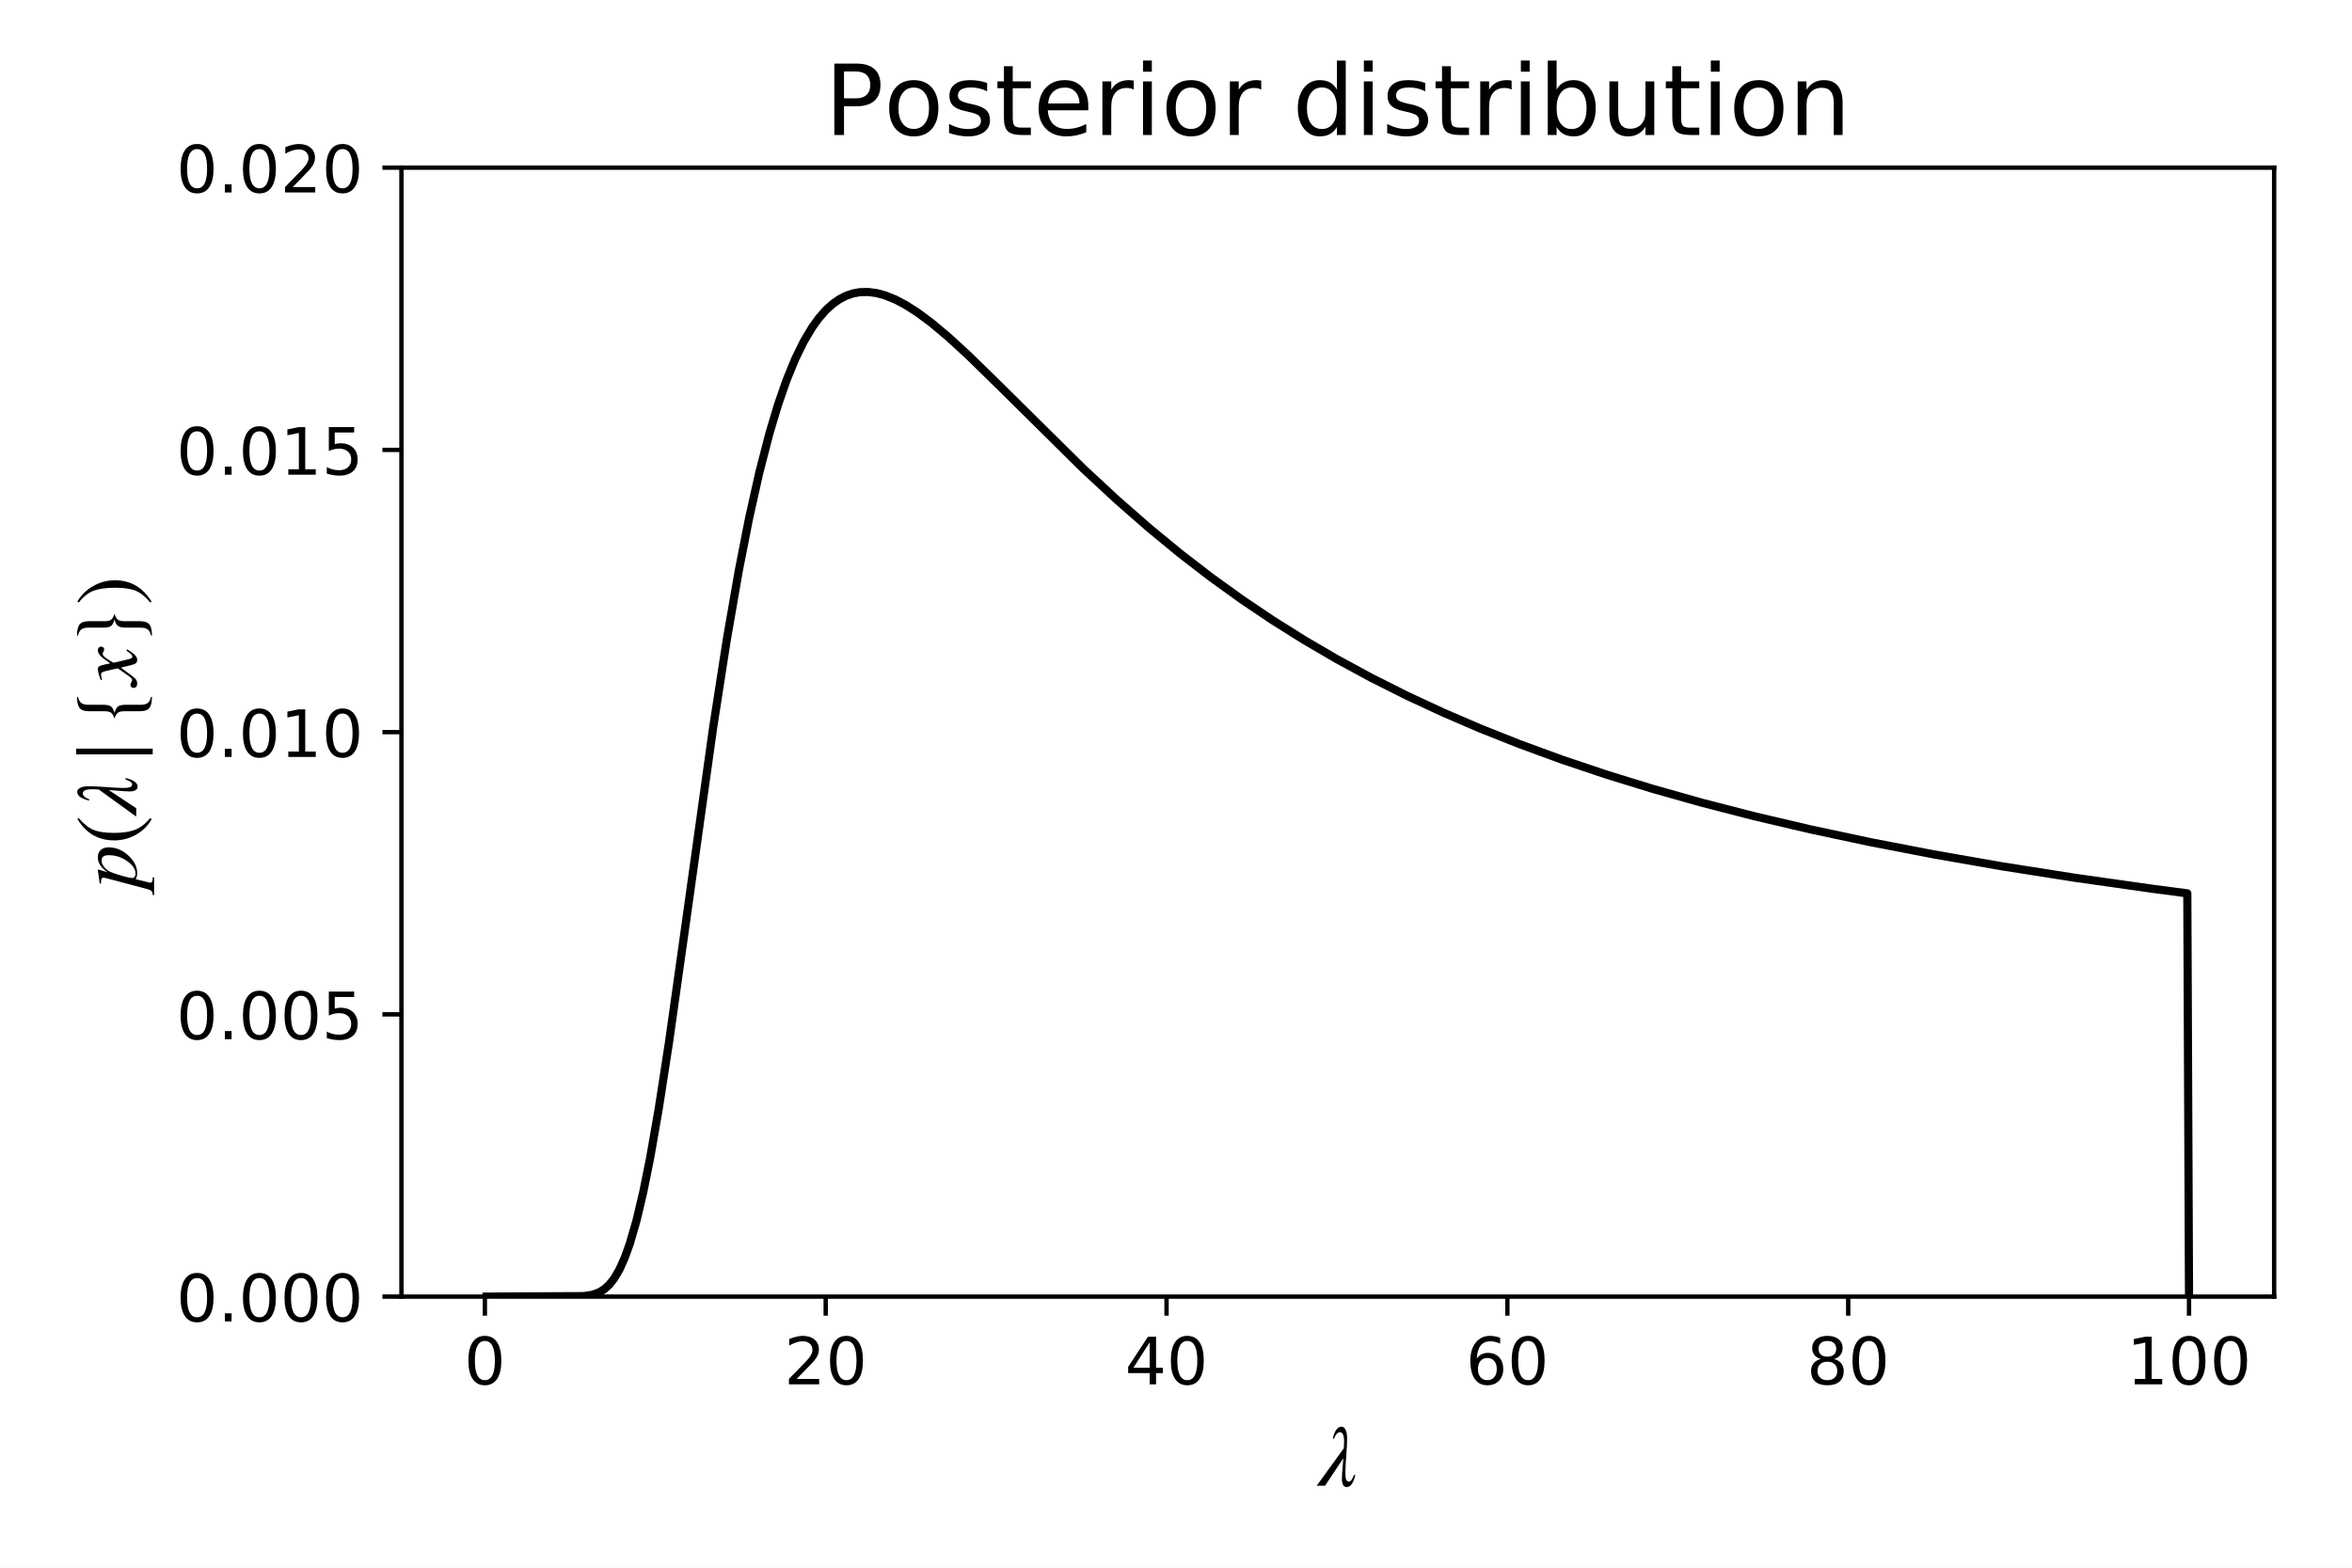
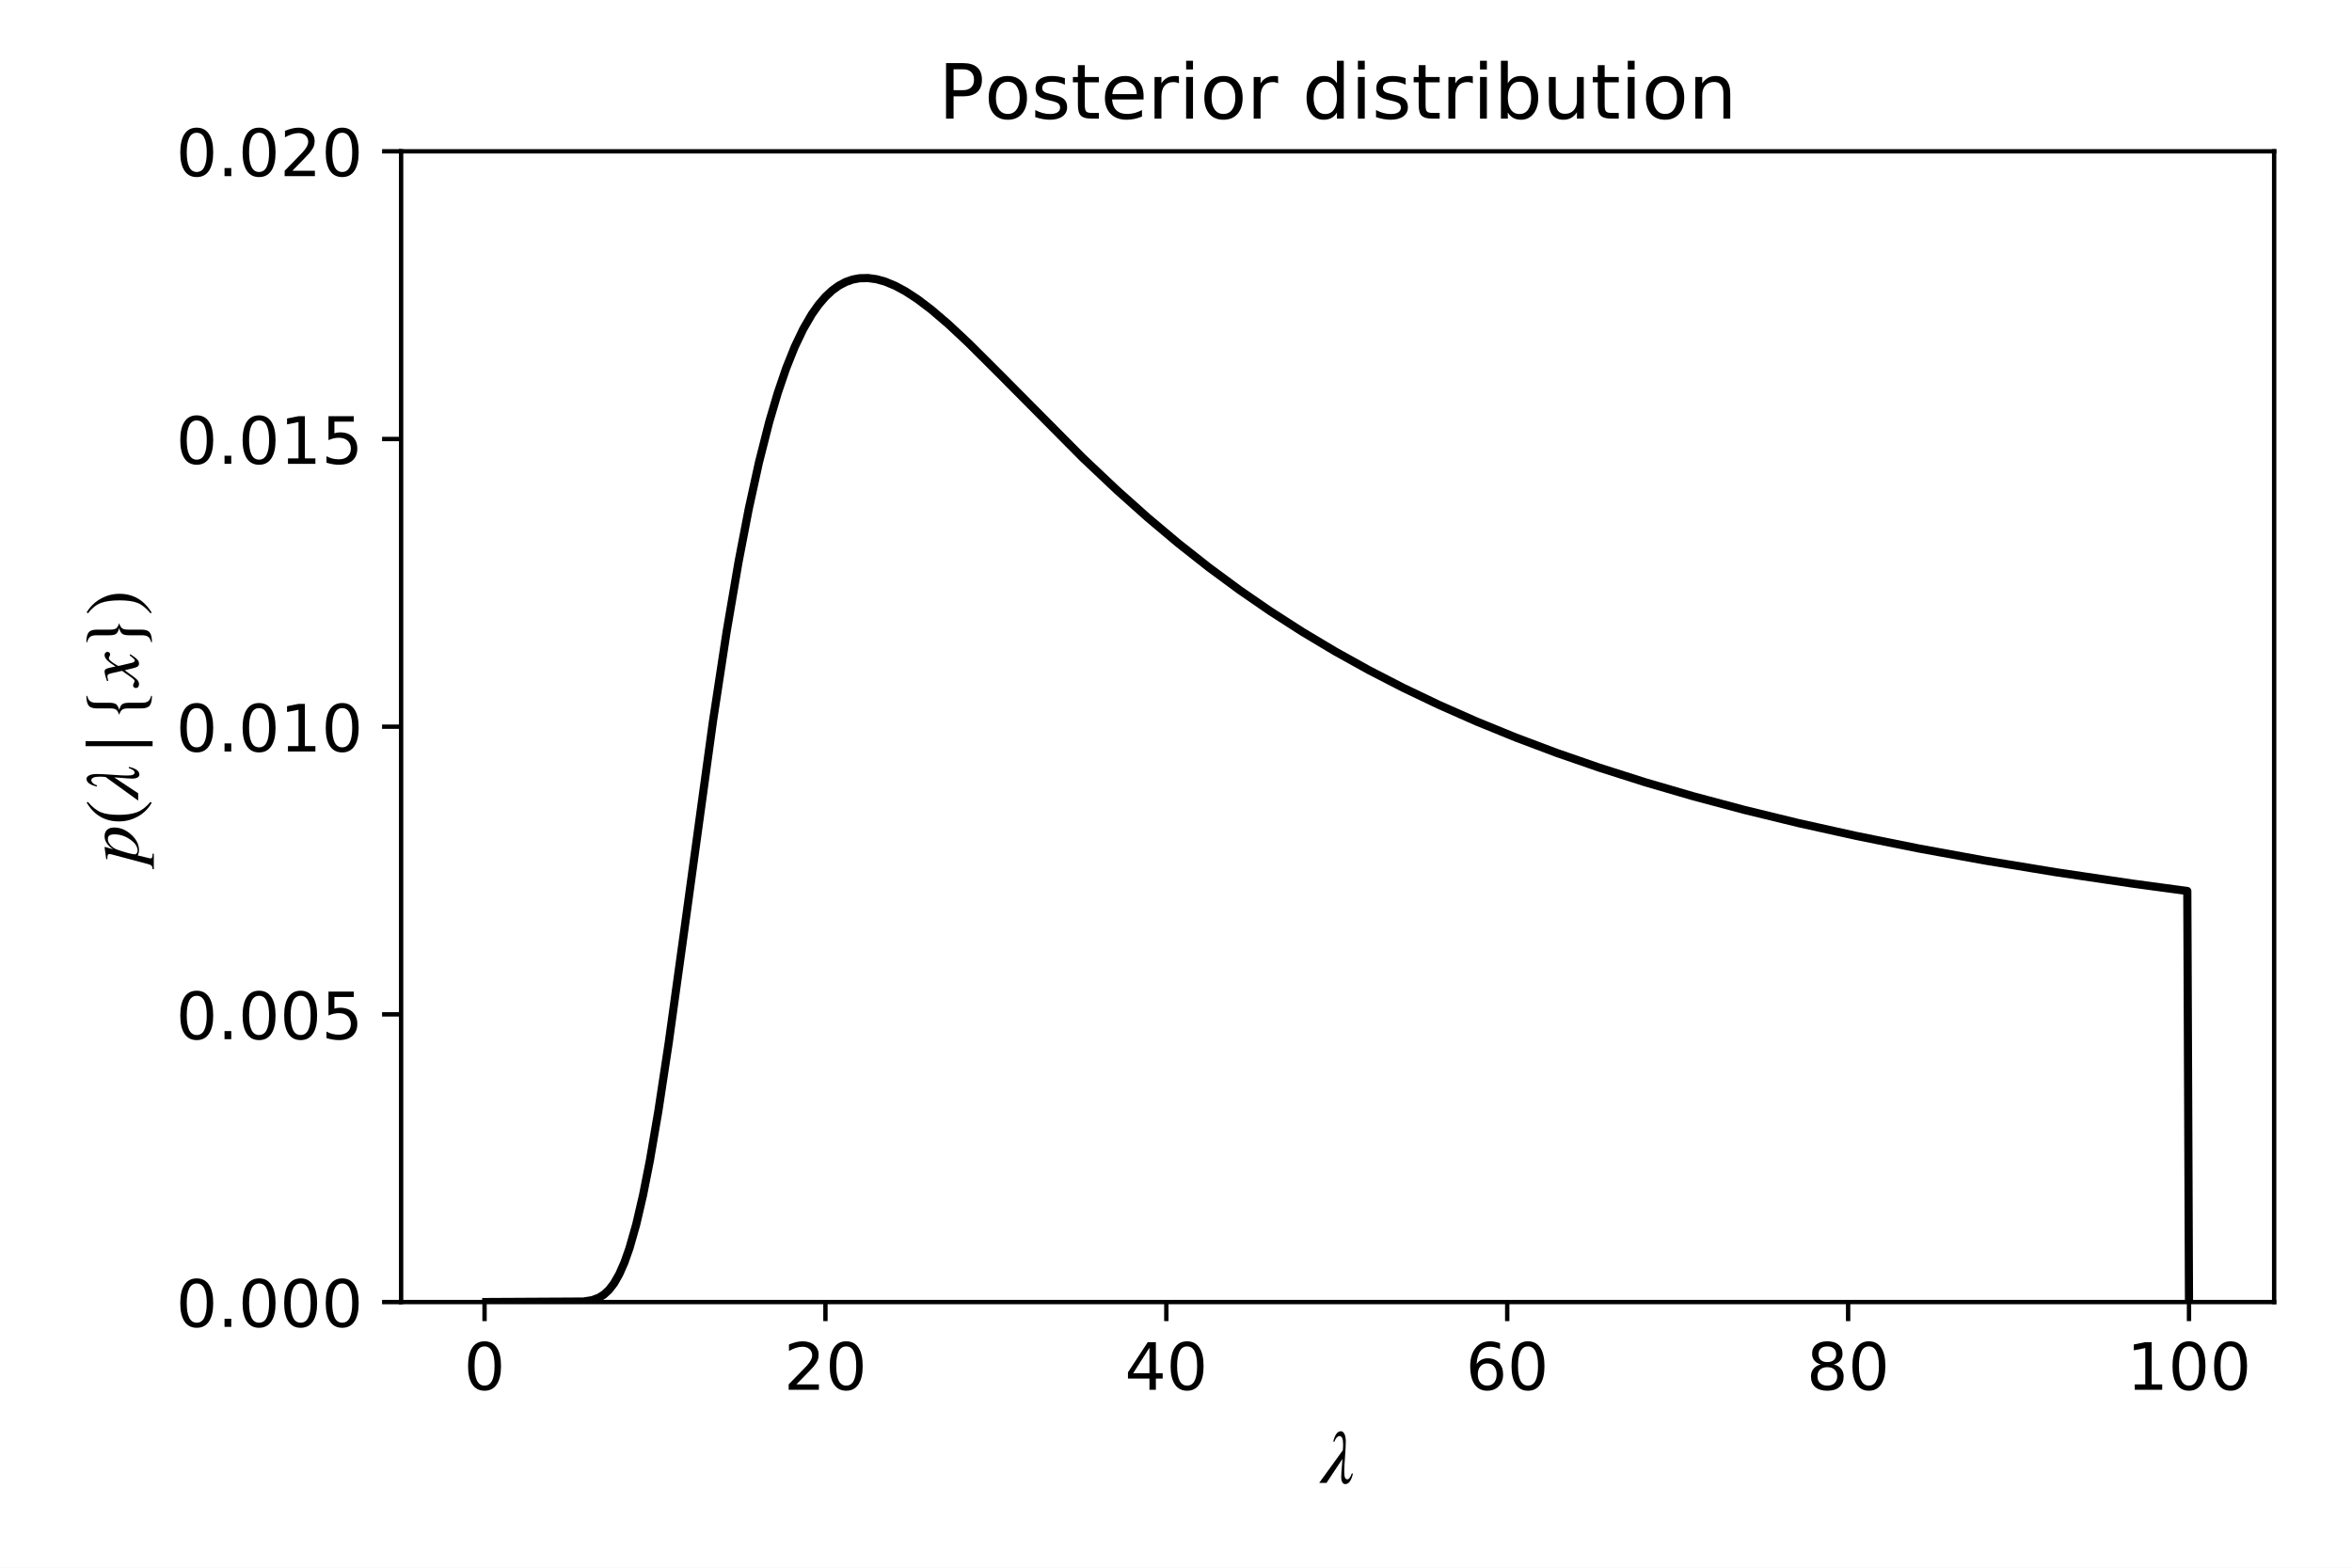
<svg xmlns="http://www.w3.org/2000/svg" xmlns:xlink="http://www.w3.org/1999/xlink" height="288pt" version="1.1" viewBox="0 0 432 288" width="432pt">
  <defs>
    <style type="text/css">
*{stroke-linecap:butt;stroke-linejoin:round;}
  </style>
  </defs>
  <g id="figure_1">
    <g id="patch_1">
      <path d="M 0 288  L 432 288  L 432 0  L 0 0  z " style="fill:#ffffff;" />
    </g>
    <g id="axes_1">
      <g id="patch_2">
-         <path d="M 73.737 238.2  L 417.7 238.2  L 417.7 30.8  L 73.737 30.8  z " style="fill:#ffffff;" />
+         <path d="M 73.675 239.2  L 417.7 239.2  L 417.7 27.8  L 73.675 27.8  z " style="fill:#ffffff;" />
      </g>
      <g id="line2d_1">
-         <path clip-path="url(#p10c47c9f91)" d="M 89.372 238.2  L 107.214 238.108  L 108.779 237.869  L 110.031 237.427  L 110.97 236.857  L 111.909 236.009  L 112.848 234.811  L 113.787 233.198  L 114.726 231.112  L 115.665 228.51  L 116.917 224.195  L 118.169 218.904  L 119.421 212.679  L 120.986 203.719  L 122.864 191.577  L 125.681 171.604  L 131.002 133.539  L 133.506 117.424  L 135.697 104.826  L 137.575 95.26  L 139.453 86.853  L 141.331 79.587  L 142.896 74.366  L 144.461 69.861  L 146.026 66.027  L 147.591 62.815  L 149.156 60.173  L 150.408 58.436  L 151.66 57.008  L 152.912 55.864  L 154.164 54.98  L 155.416 54.335  L 156.668 53.907  L 157.921 53.677  L 159.486 53.641  L 161.051 53.852  L 162.616 54.28  L 164.494 55.043  L 166.372 56.037  L 168.563 57.44  L 171.067 59.302  L 174.197 61.924  L 177.953 65.371  L 183.587 70.883  L 198.924 86.054  L 205.184 91.86  L 211.132 97.062  L 216.766 101.694  L 222.4 106.037  L 228.034 110.099  L 233.668 113.895  L 239.615 117.628  L 245.562 121.102  L 251.822 124.498  L 258.396 127.801  L 264.969 130.859  L 271.855 133.823  L 279.054 136.685  L 286.879 139.55  L 295.017 142.286  L 303.468 144.892  L 312.546 147.455  L 322.249 149.955  L 332.578 152.378  L 343.533 154.712  L 355.114 156.949  L 367.635 159.137  L 381.094 161.257  L 395.492 163.297  L 401.752 164.118  L 402.065 238.2  L 402.065 238.2  " style="fill:none;stroke:#000000;stroke-linecap:square;stroke-width:1.5;" />
+         <path clip-path="url(#pcc2307ad07)" d="M 89.312 239.2  L 107.157 239.107  L 108.722 238.863  L 109.975 238.412  L 110.914 237.831  L 111.853 236.967  L 112.792 235.746  L 113.731 234.101  L 114.671 231.975  L 115.61 229.323  L 116.862 224.925  L 118.114 219.532  L 119.367 213.186  L 120.932 204.054  L 122.81 191.678  L 125.628 171.32  L 130.95 132.521  L 133.454 116.094  L 135.646 103.254  L 137.524 93.503  L 139.403 84.934  L 141.281 77.528  L 142.846 72.206  L 144.412 67.615  L 145.977 63.707  L 147.542 60.432  L 149.108 57.739  L 150.36 55.969  L 151.612 54.513  L 152.864 53.347  L 154.117 52.446  L 155.369 51.788  L 156.621 51.353  L 157.873 51.118  L 159.439 51.081  L 161.004 51.296  L 162.569 51.733  L 164.448 52.51  L 166.326 53.524  L 168.517 54.954  L 171.022 56.852  L 174.153 59.525  L 177.909 63.038  L 183.544 68.656  L 198.885 84.12  L 205.146 90.037  L 210.781 95.069  L 216.416 99.807  L 222.051 104.25  L 227.686 108.406  L 233.322 112.289  L 239.27 116.109  L 245.218 119.663  L 251.479 123.138  L 257.74 126.362  L 264.315 129.502  L 271.202 132.545  L 278.403 135.483  L 285.916 138.31  L 293.743 141.022  L 302.195 143.713  L 310.961 146.271  L 320.353 148.778  L 330.371 151.218  L 341.015 153.578  L 352.285 155.848  L 364.495 158.076  L 377.644 160.242  L 391.731 162.331  L 401.749 163.689  L 402.062 239.2  L 402.062 239.2  " style="fill:none;stroke:#000000;stroke-linecap:square;stroke-width:1.5;" />
      </g>
      <g id="matplotlib.axis_1">
        <g id="xtick_1">
          <g id="line2d_2">
            <defs>
-               <path d="M 0 0  L 0 3.5  " id="m84155a3c52" style="stroke:#000000;stroke-width:0.8;" />
-             </defs>
-             <g>
-               <use style="stroke:#000000;stroke-width:0.8;" x="89.059" xlink:href="#m84155a3c52" y="238.2" />
+               <path d="M 0 0  L 0 3.5  " id="ma1b8d52943" style="stroke:#000000;stroke-width:0.8;" />
+             </defs>
+             <g>
+               <use style="stroke:#000000;stroke-width:0.8;" x="88.999" xlink:href="#ma1b8d52943" y="239.2" />
            </g>
          </g>
          <g id="text_1">
            <defs>
              <path d="M 31.781 66.406  Q 24.172 66.406 20.328 58.906  Q 16.5 51.422 16.5 36.375  Q 16.5 21.391 20.328 13.891  Q 24.172 6.391 31.781 6.391  Q 39.453 6.391 43.281 13.891  Q 47.125 21.391 47.125 36.375  Q 47.125 51.422 43.281 58.906  Q 39.453 66.406 31.781 66.406  z M 31.781 74.219  Q 44.047 74.219 50.516 64.516  Q 56.984 54.828 56.984 36.375  Q 56.984 17.969 50.516 8.266  Q 44.047 -1.422 31.781 -1.422  Q 19.531 -1.422 13.062 8.266  Q 6.594 17.969 6.594 36.375  Q 6.594 54.828 13.062 64.516  Q 19.531 74.219 31.781 74.219  z " id="DejaVuSans-30" />
            </defs>
-             <g transform="translate(85.24165 254.3181)scale(0.12 -0.12)">
+             <g transform="translate(85.18194 255.3181)scale(0.12 -0.12)">
              <use xlink:href="#DejaVuSans-30" />
            </g>
          </g>
        </g>
        <g id="xtick_2">
          <g id="line2d_3">
            <g>
-               <use style="stroke:#000000;stroke-width:0.8;" x="151.66" xlink:href="#m84155a3c52" y="238.2" />
+               <use style="stroke:#000000;stroke-width:0.8;" x="151.612" xlink:href="#ma1b8d52943" y="239.2" />
            </g>
          </g>
          <g id="text_2">
            <defs>
              <path d="M 19.188 8.297  L 53.609 8.297  L 53.609 0  L 7.328 0  L 7.328 8.297  Q 12.938 14.109 22.625 23.891  Q 32.328 33.688 34.812 36.531  Q 39.547 41.844 41.422 45.531  Q 43.312 49.219 43.312 52.781  Q 43.312 58.594 39.234 62.25  Q 35.156 65.922 28.609 65.922  Q 23.969 65.922 18.812 64.312  Q 13.672 62.703 7.812 59.422  L 7.812 69.391  Q 13.766 71.781 18.938 73  Q 24.125 74.219 28.422 74.219  Q 39.75 74.219 46.484 68.547  Q 53.219 62.891 53.219 53.422  Q 53.219 48.922 51.531 44.891  Q 49.859 40.875 45.406 35.406  Q 44.188 33.984 37.641 27.219  Q 31.109 20.453 19.188 8.297  z " id="DejaVuSans-32" />
            </defs>
-             <g transform="translate(144.0254 254.3181)scale(0.12 -0.12)">
+             <g transform="translate(143.977 255.3181)scale(0.12 -0.12)">
              <use xlink:href="#DejaVuSans-32" />
              <use x="63.623" xlink:href="#DejaVuSans-30" />
            </g>
          </g>
        </g>
        <g id="xtick_3">
          <g id="line2d_4">
            <g>
-               <use style="stroke:#000000;stroke-width:0.8;" x="214.262" xlink:href="#m84155a3c52" y="238.2" />
+               <use style="stroke:#000000;stroke-width:0.8;" x="214.225" xlink:href="#ma1b8d52943" y="239.2" />
            </g>
          </g>
          <g id="text_3">
            <defs>
              <path d="M 37.797 64.312  L 12.891 25.391  L 37.797 25.391  z M 35.203 72.906  L 47.609 72.906  L 47.609 25.391  L 58.016 25.391  L 58.016 17.188  L 47.609 17.188  L 47.609 0  L 37.797 0  L 37.797 17.188  L 4.891 17.188  L 4.891 26.703  z " id="DejaVuSans-34" />
            </defs>
-             <g transform="translate(206.6266 254.3181)scale(0.12 -0.12)">
+             <g transform="translate(206.5897 255.3181)scale(0.12 -0.12)">
              <use xlink:href="#DejaVuSans-34" />
              <use x="63.623" xlink:href="#DejaVuSans-30" />
            </g>
          </g>
        </g>
        <g id="xtick_4">
          <g id="line2d_5">
            <g>
-               <use style="stroke:#000000;stroke-width:0.8;" x="276.863" xlink:href="#m84155a3c52" y="238.2" />
+               <use style="stroke:#000000;stroke-width:0.8;" x="276.837" xlink:href="#ma1b8d52943" y="239.2" />
            </g>
          </g>
          <g id="text_4">
            <defs>
              <path d="M 33.016 40.375  Q 26.375 40.375 22.484 35.828  Q 18.609 31.297 18.609 23.391  Q 18.609 15.531 22.484 10.953  Q 26.375 6.391 33.016 6.391  Q 39.656 6.391 43.531 10.953  Q 47.406 15.531 47.406 23.391  Q 47.406 31.297 43.531 35.828  Q 39.656 40.375 33.016 40.375  z M 52.594 71.297  L 52.594 62.312  Q 48.875 64.062 45.094 64.984  Q 41.312 65.922 37.594 65.922  Q 27.828 65.922 22.672 59.328  Q 17.531 52.734 16.797 39.406  Q 19.672 43.656 24.016 45.922  Q 28.375 48.188 33.594 48.188  Q 44.578 48.188 50.953 41.516  Q 57.328 34.859 57.328 23.391  Q 57.328 12.156 50.688 5.359  Q 44.047 -1.422 33.016 -1.422  Q 20.359 -1.422 13.672 8.266  Q 6.984 17.969 6.984 36.375  Q 6.984 53.656 15.188 63.938  Q 23.391 74.219 37.203 74.219  Q 40.922 74.219 44.703 73.484  Q 48.484 72.75 52.594 71.297  z " id="DejaVuSans-36" />
            </defs>
-             <g transform="translate(269.2279 254.3181)scale(0.12 -0.12)">
+             <g transform="translate(269.2023 255.3181)scale(0.12 -0.12)">
              <use xlink:href="#DejaVuSans-36" />
              <use x="63.623" xlink:href="#DejaVuSans-30" />
            </g>
          </g>
        </g>
        <g id="xtick_5">
          <g id="line2d_6">
            <g>
-               <use style="stroke:#000000;stroke-width:0.8;" x="339.464" xlink:href="#m84155a3c52" y="238.2" />
+               <use style="stroke:#000000;stroke-width:0.8;" x="339.45" xlink:href="#ma1b8d52943" y="239.2" />
            </g>
          </g>
          <g id="text_5">
            <defs>
              <path d="M 31.781 34.625  Q 24.75 34.625 20.719 30.859  Q 16.703 27.094 16.703 20.516  Q 16.703 13.922 20.719 10.156  Q 24.75 6.391 31.781 6.391  Q 38.812 6.391 42.859 10.172  Q 46.922 13.969 46.922 20.516  Q 46.922 27.094 42.891 30.859  Q 38.875 34.625 31.781 34.625  z M 21.922 38.812  Q 15.578 40.375 12.031 44.719  Q 8.5 49.078 8.5 55.328  Q 8.5 64.062 14.719 69.141  Q 20.953 74.219 31.781 74.219  Q 42.672 74.219 48.875 69.141  Q 55.078 64.062 55.078 55.328  Q 55.078 49.078 51.531 44.719  Q 48 40.375 41.703 38.812  Q 48.828 37.156 52.797 32.312  Q 56.781 27.484 56.781 20.516  Q 56.781 9.906 50.312 4.234  Q 43.844 -1.422 31.781 -1.422  Q 19.734 -1.422 13.25 4.234  Q 6.781 9.906 6.781 20.516  Q 6.781 27.484 10.781 32.312  Q 14.797 37.156 21.922 38.812  z M 18.312 54.391  Q 18.312 48.734 21.844 45.562  Q 25.391 42.391 31.781 42.391  Q 38.141 42.391 41.719 45.562  Q 45.312 48.734 45.312 54.391  Q 45.312 60.062 41.719 63.234  Q 38.141 66.406 31.781 66.406  Q 25.391 66.406 21.844 63.234  Q 18.312 60.062 18.312 54.391  z " id="DejaVuSans-38" />
            </defs>
-             <g transform="translate(331.8291 254.3181)scale(0.12 -0.12)">
+             <g transform="translate(331.8149 255.3181)scale(0.12 -0.12)">
              <use xlink:href="#DejaVuSans-38" />
              <use x="63.623" xlink:href="#DejaVuSans-30" />
            </g>
          </g>
        </g>
        <g id="xtick_6">
          <g id="line2d_7">
            <g>
-               <use style="stroke:#000000;stroke-width:0.8;" x="402.065" xlink:href="#m84155a3c52" y="238.2" />
+               <use style="stroke:#000000;stroke-width:0.8;" x="402.062" xlink:href="#ma1b8d52943" y="239.2" />
            </g>
          </g>
          <g id="text_6">
            <defs>
              <path d="M 12.406 8.297  L 28.516 8.297  L 28.516 63.922  L 10.984 60.406  L 10.984 69.391  L 28.422 72.906  L 38.281 72.906  L 38.281 8.297  L 54.391 8.297  L 54.391 0  L 12.406 0  z " id="DejaVuSans-31" />
            </defs>
-             <g transform="translate(390.6128 254.3181)scale(0.12 -0.12)">
+             <g transform="translate(390.61 255.3181)scale(0.12 -0.12)">
              <use xlink:href="#DejaVuSans-31" />
              <use x="63.623" xlink:href="#DejaVuSans-30" />
              <use x="127.246" xlink:href="#DejaVuSans-30" />
            </g>
          </g>
        </g>
        <g id="text_7">
          <defs>
            <path d="M 41.5 12.297  L 43.094 12.297  Q 40 -1.594 33 -1.594  Q 30.703 -1.594 29.203 0.75  Q 27.703 3.094 27.703 7.797  Q 27.703 10.5 27.953 13.891  Q 28.203 17.297 28.641 22.594  Q 29.094 27.906 29.297 31.5  L 8.406 0  L -1.203 0  L 29.797 42.797  Q 30.203 46.406 30.203 50.703  Q 30.203 61.5 25.297 61.5  Q 23.906 61.5 22 59.703  Q 20.094 57.906 18.797 54.094  L 17.203 54.094  Q 20.5 67.797 27.297 67.797  Q 30.094 67.797 31.891 64.297  Q 33.703 60.797 33.703 54.297  Q 33.703 47.5 32.703 34.25  Q 31.703 21 31.703 14.703  Q 31.703 9.406 32.641 7.047  Q 33.594 4.703 35.797 4.703  Q 38.797 4.703 41.5 12.297  z " id="STIXGeneral-Italic-3bb" />
          </defs>
-           <g transform="translate(242.0387 272.9712)scale(0.16 -0.16)">
+           <g transform="translate(242.4675 272.4516)scale(0.14 -0.14)">
            <use transform="translate(0 0.203125)" xlink:href="#STIXGeneral-Italic-3bb" />
          </g>
        </g>
      </g>
      <g id="matplotlib.axis_2">
        <g id="ytick_1">
          <g id="line2d_8">
            <defs>
-               <path d="M 0 0  L -3.5 0  " id="m6f91f89899" style="stroke:#000000;stroke-width:0.8;" />
-             </defs>
-             <g>
-               <use style="stroke:#000000;stroke-width:0.8;" x="73.737" xlink:href="#m6f91f89899" y="238.2" />
+               <path d="M 0 0  L -3.5 0  " id="m44756991f5" style="stroke:#000000;stroke-width:0.8;" />
+             </defs>
+             <g>
+               <use style="stroke:#000000;stroke-width:0.8;" x="73.675" xlink:href="#m44756991f5" y="239.2" />
            </g>
          </g>
          <g id="text_8">
            <defs>
              <path d="M 10.688 12.406  L 21 12.406  L 21 0  L 10.688 0  z " id="DejaVuSans-2e" />
            </defs>
-             <g transform="translate(32.38375 242.7591)scale(0.12 -0.12)">
+             <g transform="translate(32.32125 243.7591)scale(0.12 -0.12)">
              <use xlink:href="#DejaVuSans-30" />
              <use x="63.623" xlink:href="#DejaVuSans-2e" />
              <use x="95.41" xlink:href="#DejaVuSans-30" />
              <use x="159.033" xlink:href="#DejaVuSans-30" />
              <use x="222.656" xlink:href="#DejaVuSans-30" />
            </g>
          </g>
        </g>
        <g id="ytick_2">
          <g id="line2d_9">
            <g>
-               <use style="stroke:#000000;stroke-width:0.8;" x="73.737" xlink:href="#m6f91f89899" y="186.35" />
+               <use style="stroke:#000000;stroke-width:0.8;" x="73.675" xlink:href="#m44756991f5" y="186.35" />
            </g>
          </g>
          <g id="text_9">
            <defs>
              <path d="M 10.797 72.906  L 49.516 72.906  L 49.516 64.594  L 19.828 64.594  L 19.828 46.734  Q 21.969 47.469 24.109 47.828  Q 26.266 48.188 28.422 48.188  Q 40.625 48.188 47.75 41.5  Q 54.891 34.812 54.891 23.391  Q 54.891 11.625 47.562 5.094  Q 40.234 -1.422 26.906 -1.422  Q 22.312 -1.422 17.547 -0.641  Q 12.797 0.141 7.719 1.703  L 7.719 11.625  Q 12.109 9.234 16.797 8.062  Q 21.484 6.891 26.703 6.891  Q 35.156 6.891 40.078 11.328  Q 45.016 15.766 45.016 23.391  Q 45.016 31 40.078 35.438  Q 35.156 39.891 26.703 39.891  Q 22.75 39.891 18.812 39.016  Q 14.891 38.141 10.797 36.281  z " id="DejaVuSans-35" />
            </defs>
-             <g transform="translate(32.38375 190.9091)scale(0.12 -0.12)">
+             <g transform="translate(32.32125 190.9091)scale(0.12 -0.12)">
              <use xlink:href="#DejaVuSans-30" />
              <use x="63.623" xlink:href="#DejaVuSans-2e" />
              <use x="95.41" xlink:href="#DejaVuSans-30" />
              <use x="159.033" xlink:href="#DejaVuSans-30" />
              <use x="222.656" xlink:href="#DejaVuSans-35" />
            </g>
          </g>
        </g>
        <g id="ytick_3">
          <g id="line2d_10">
            <g>
-               <use style="stroke:#000000;stroke-width:0.8;" x="73.737" xlink:href="#m6f91f89899" y="134.5" />
+               <use style="stroke:#000000;stroke-width:0.8;" x="73.675" xlink:href="#m44756991f5" y="133.5" />
            </g>
          </g>
          <g id="text_10">
-             <g transform="translate(32.38375 139.0591)scale(0.12 -0.12)">
+             <g transform="translate(32.32125 138.0591)scale(0.12 -0.12)">
              <use xlink:href="#DejaVuSans-30" />
              <use x="63.623" xlink:href="#DejaVuSans-2e" />
              <use x="95.41" xlink:href="#DejaVuSans-30" />
              <use x="159.033" xlink:href="#DejaVuSans-31" />
              <use x="222.656" xlink:href="#DejaVuSans-30" />
            </g>
          </g>
        </g>
        <g id="ytick_4">
          <g id="line2d_11">
            <g>
-               <use style="stroke:#000000;stroke-width:0.8;" x="73.737" xlink:href="#m6f91f89899" y="82.65" />
+               <use style="stroke:#000000;stroke-width:0.8;" x="73.675" xlink:href="#m44756991f5" y="80.65" />
            </g>
          </g>
          <g id="text_11">
-             <g transform="translate(32.38375 87.20906)scale(0.12 -0.12)">
+             <g transform="translate(32.32125 85.20906)scale(0.12 -0.12)">
              <use xlink:href="#DejaVuSans-30" />
              <use x="63.623" xlink:href="#DejaVuSans-2e" />
              <use x="95.41" xlink:href="#DejaVuSans-30" />
              <use x="159.033" xlink:href="#DejaVuSans-31" />
              <use x="222.656" xlink:href="#DejaVuSans-35" />
            </g>
          </g>
        </g>
        <g id="ytick_5">
          <g id="line2d_12">
            <g>
-               <use style="stroke:#000000;stroke-width:0.8;" x="73.737" xlink:href="#m6f91f89899" y="30.8" />
+               <use style="stroke:#000000;stroke-width:0.8;" x="73.675" xlink:href="#m44756991f5" y="27.8" />
            </g>
          </g>
          <g id="text_12">
-             <g transform="translate(32.38375 35.35906)scale(0.12 -0.12)">
+             <g transform="translate(32.32125 32.35906)scale(0.12 -0.12)">
              <use xlink:href="#DejaVuSans-30" />
              <use x="63.623" xlink:href="#DejaVuSans-2e" />
              <use x="95.41" xlink:href="#DejaVuSans-30" />
              <use x="159.033" xlink:href="#DejaVuSans-32" />
              <use x="222.656" xlink:href="#DejaVuSans-30" />
            </g>
          </g>
        </g>
        <g id="text_13">
          <defs>
            <path d="M 21.5 42.797  L 18.594 32.797  Q 26.094 44.094 35.703 44.094  Q 41.203 44.094 44.203 40.797  Q 47.203 37.5 47.203 31.594  Q 47.203 19.297 37.844 9.094  Q 28.5 -1.094 17.5 -1.094  Q 13.906 -1.094 10.594 0.594  Q 6.594 -15.906 6.594 -16  Q 6.594 -17.594 7.938 -18.25  Q 9.297 -18.906 12.797 -18.906  L 12.797 -20.5  L -7.5 -20.5  L -7.5 -18.906  Q -4.297 -18.797 -2.938 -17.5  Q -1.594 -16.203 -0.703 -12.594  L 10.797 30.594  Q 12.406 36.406 12.406 37.703  Q 12.406 40.406 8 40.406  L 5.797 40.406  L 5.594 41.906  L 21.203 44.094  Q 21.703 44.094 21.703 43.703  Q 21.594 43.203 21.5 42.797  z M 38.203 31.297  Q 38.203 35.703 36.75 37.75  Q 35.297 39.797 32 39.797  Q 28.094 39.797 24.188 36.391  Q 20.297 33 18.5 28.406  Q 16.297 22.703 14.141 14.891  Q 12 7.094 12 4.594  Q 12 2.906 13.344 1.844  Q 14.703 0.797 16.797 0.797  Q 24.594 0.797 31.297 10.297  Q 38.203 19.906 38.203 31.297  z " id="STIXGeneral-Italic-70" />
            <path d="M 30.406 -16.094  L 29.203 -17.703  Q 17.594 -11.094 11.188 0.5  Q 4.797 12.094 4.797 25.203  Q 4.797 52.906 29.5 67.594  L 30.406 66  Q 20.203 57.297 16.797 48.844  Q 13.406 40.406 13.406 25.5  Q 13.406 10.703 16.906 1.5  Q 20.406 -7.703 30.406 -16.094  z " id="STIXGeneral-Regular-28" />
            <path d="M 16.594 -18.906  L 10 -18.906  L 10 69  L 16.594 69  z " id="STIXGeneral-Regular-2223" />
            <path d="M 35 -17  L 35 -18.094  Q 26.594 -18 22.906 -15.594  Q 18.5 -12.797 18.5 -4.094  L 18.5 13.594  Q 18.5 18.797 16.75 21.094  Q 15 23.406 10 25  Q 15 26.5 16.75 28.797  Q 18.5 31.094 18.5 36.297  L 18.5 54.094  Q 18.5 62.797 22.906 65.5  Q 26.703 67.906 35 68  L 35 66.906  Q 29.797 65.594 27.844 62.891  Q 25.906 60.203 25.906 54.594  L 25.906 37.797  Q 25.906 31.594 24 29  Q 22.094 26.406 16.5 24.906  Q 22.094 23.5 24 20.891  Q 25.906 18.297 25.906 12.094  L 25.906 -4.703  Q 25.906 -10.297 27.844 -13  Q 29.797 -15.703 35 -17  z " id="STIXGeneral-Regular-7b" />
            <path d="M 24.297 35.5  L 25.5 29.797  Q 30.797 37.906 34.047 41  Q 37.297 44.094 40.594 44.094  Q 42.406 44.094 43.547 43.047  Q 44.703 42 44.703 40.391  Q 44.703 38.797 43.75 37.797  Q 42.797 36.797 41.297 36.797  Q 40.406 36.797 38.906 37.641  Q 37.406 38.5 36.094 38.5  Q 33.203 38.5 26.297 26.406  Q 26.297 25.094 27.094 21.906  L 30.297 8.5  Q 31.297 4.406 33.297 4.406  Q 34.906 4.406 38 8.406  Q 38.297 8.797 38.688 9.344  Q 39.094 9.906 39.391 10.344  Q 39.703 10.797 40.094 11.203  L 41.594 10.297  Q 37.297 3.594 34.797 1.25  Q 32.297 -1.094 29.406 -1.094  Q 27 -1.094 25.703 0.406  Q 24.406 1.906 23.5 5.703  L 20.594 17.594  L 11.797 5.703  Q 8.703 1.5 6.75 0.203  Q 4.797 -1.094 2.297 -1.094  Q 0 -1.094 -1.344 0  Q -2.703 1.094 -2.703 3.094  Q -2.703 4.594 -1.75 5.641  Q -0.797 6.703 0.703 6.703  Q 1.906 6.703 3.906 5.594  Q 5.406 4.703 6.5 4.703  Q 8.203 4.703 11.594 9.594  L 19.797 21.203  L 17 33.594  Q 16 38 15.141 39.203  Q 14.297 40.406 12.406 40.406  Q 11.203 40.406 8.5 39.703  L 6.703 39.203  L 6.406 40.797  L 7.5 41.203  Q 15.5 44.094 19.203 44.094  Q 21.094 44.094 22.188 42.297  Q 23.297 40.5 24.297 35.5  z " id="STIXGeneral-Italic-78" />
            <path d="M 29.5 54  L 29.5 36.297  Q 29.5 31.094 31.25 28.797  Q 33 26.5 38 25  Q 33 23.406 31.25 21.094  Q 29.5 18.797 29.5 13.594  L 29.5 -4.203  Q 29.5 -12.906 25.094 -15.594  Q 21.297 -18 13 -18.094  L 13 -17  Q 18.203 -15.703 20.141 -13  Q 22.094 -10.297 22.094 -4.703  L 22.094 12.094  Q 22.094 18.297 24 20.891  Q 25.906 23.5 31.5 25  Q 25.906 26.406 24 28.953  Q 22.094 31.5 22.094 37.797  L 22.094 54.594  Q 22.094 60.203 20.141 62.891  Q 18.203 65.594 13 66.906  L 13 68  Q 21.406 67.906 25.094 65.5  Q 29.5 62.703 29.5 54  z " id="STIXGeneral-Regular-7d" />
            <path d="M 2.906 66  L 4.094 67.594  Q 15.5 60.797 22 49.188  Q 28.5 37.594 28.5 24.703  Q 28.5 -2.594 3.797 -17.703  L 2.906 -16.094  Q 13.203 -7.594 16.547 0.844  Q 19.906 9.297 19.906 24.406  Q 19.906 39.594 16.547 48.75  Q 13.203 57.906 2.906 66  z " id="STIXGeneral-Regular-29" />
          </defs>
-           <g transform="translate(25.02375 163.22)rotate(-90)scale(0.16 -0.16)">
+           <g transform="translate(25.38125 158.63)rotate(-90)scale(0.14 -0.14)">
            <use xlink:href="#STIXGeneral-Italic-70" />
            <use transform="translate(50.39999 0)" xlink:href="#STIXGeneral-Regular-28" />
            <use transform="translate(83.69998 0)" xlink:href="#STIXGeneral-Italic-3bb" />
            <use transform="translate(143.94 0)" xlink:href="#STIXGeneral-Regular-2223" />
            <use transform="translate(184.98 0)" xlink:href="#STIXGeneral-Regular-7b" />
            <use transform="translate(232.9799 0)" xlink:href="#STIXGeneral-Italic-78" />
            <use transform="translate(277.3799 0)" xlink:href="#STIXGeneral-Regular-7d" />
            <use transform="translate(325.3799 0)" xlink:href="#STIXGeneral-Regular-29" />
          </g>
        </g>
      </g>
      <g id="patch_3">
-         <path d="M 73.737 238.2  L 73.737 30.8  " style="fill:none;stroke:#000000;stroke-linecap:square;stroke-linejoin:miter;stroke-width:0.8;" />
+         <path d="M 73.675 239.2  L 73.675 27.8  " style="fill:none;stroke:#000000;stroke-linecap:square;stroke-linejoin:miter;stroke-width:0.8;" />
      </g>
      <g id="patch_4">
-         <path d="M 417.7 238.2  L 417.7 30.8  " style="fill:none;stroke:#000000;stroke-linecap:square;stroke-linejoin:miter;stroke-width:0.8;" />
+         <path d="M 417.7 239.2  L 417.7 27.8  " style="fill:none;stroke:#000000;stroke-linecap:square;stroke-linejoin:miter;stroke-width:0.8;" />
      </g>
      <g id="patch_5">
-         <path d="M 73.737 238.2  L 417.7 238.2  " style="fill:none;stroke:#000000;stroke-linecap:square;stroke-linejoin:miter;stroke-width:0.8;" />
+         <path d="M 73.675 239.2  L 417.7 239.2  " style="fill:none;stroke:#000000;stroke-linecap:square;stroke-linejoin:miter;stroke-width:0.8;" />
      </g>
      <g id="patch_6">
-         <path d="M 73.737 30.8  L 417.7 30.8  " style="fill:none;stroke:#000000;stroke-linecap:square;stroke-linejoin:miter;stroke-width:0.8;" />
+         <path d="M 73.675 27.8  L 417.7 27.8  " style="fill:none;stroke:#000000;stroke-linecap:square;stroke-linejoin:miter;stroke-width:0.8;" />
      </g>
      <g id="text_14">
        <defs>
          <path d="M 19.672 64.797  L 19.672 37.406  L 32.078 37.406  Q 38.969 37.406 42.719 40.969  Q 46.484 44.531 46.484 51.125  Q 46.484 57.672 42.719 61.234  Q 38.969 64.797 32.078 64.797  z M 9.812 72.906  L 32.078 72.906  Q 44.344 72.906 50.609 67.359  Q 56.891 61.812 56.891 51.125  Q 56.891 40.328 50.609 34.812  Q 44.344 29.297 32.078 29.297  L 19.672 29.297  L 19.672 0  L 9.812 0  z " id="DejaVuSans-50" />
          <path d="M 30.609 48.391  Q 23.391 48.391 19.188 42.75  Q 14.984 37.109 14.984 27.297  Q 14.984 17.484 19.156 11.844  Q 23.344 6.203 30.609 6.203  Q 37.797 6.203 41.984 11.859  Q 46.188 17.531 46.188 27.297  Q 46.188 37.016 41.984 42.703  Q 37.797 48.391 30.609 48.391  z M 30.609 56  Q 42.328 56 49.016 48.375  Q 55.719 40.766 55.719 27.297  Q 55.719 13.875 49.016 6.219  Q 42.328 -1.422 30.609 -1.422  Q 18.844 -1.422 12.172 6.219  Q 5.516 13.875 5.516 27.297  Q 5.516 40.766 12.172 48.375  Q 18.844 56 30.609 56  z " id="DejaVuSans-6f" />
          <path d="M 44.281 53.078  L 44.281 44.578  Q 40.484 46.531 36.375 47.5  Q 32.281 48.484 27.875 48.484  Q 21.188 48.484 17.844 46.438  Q 14.5 44.391 14.5 40.281  Q 14.5 37.156 16.891 35.375  Q 19.281 33.594 26.516 31.984  L 29.594 31.297  Q 39.156 29.25 43.188 25.516  Q 47.219 21.781 47.219 15.094  Q 47.219 7.469 41.188 3.016  Q 35.156 -1.422 24.609 -1.422  Q 20.219 -1.422 15.453 -0.562  Q 10.688 0.297 5.422 2  L 5.422 11.281  Q 10.406 8.688 15.234 7.391  Q 20.062 6.109 24.812 6.109  Q 31.156 6.109 34.562 8.281  Q 37.984 10.453 37.984 14.406  Q 37.984 18.062 35.516 20.016  Q 33.062 21.969 24.703 23.781  L 21.578 24.516  Q 13.234 26.266 9.516 29.906  Q 5.812 33.547 5.812 39.891  Q 5.812 47.609 11.281 51.797  Q 16.75 56 26.812 56  Q 31.781 56 36.172 55.266  Q 40.578 54.547 44.281 53.078  z " id="DejaVuSans-73" />
          <path d="M 18.312 70.219  L 18.312 54.688  L 36.812 54.688  L 36.812 47.703  L 18.312 47.703  L 18.312 18.016  Q 18.312 11.328 20.141 9.422  Q 21.969 7.516 27.594 7.516  L 36.812 7.516  L 36.812 0  L 27.594 0  Q 17.188 0 13.234 3.875  Q 9.281 7.766 9.281 18.016  L 9.281 47.703  L 2.688 47.703  L 2.688 54.688  L 9.281 54.688  L 9.281 70.219  z " id="DejaVuSans-74" />
          <path d="M 56.203 29.594  L 56.203 25.203  L 14.891 25.203  Q 15.484 15.922 20.484 11.062  Q 25.484 6.203 34.422 6.203  Q 39.594 6.203 44.453 7.469  Q 49.312 8.734 54.109 11.281  L 54.109 2.781  Q 49.266 0.734 44.188 -0.344  Q 39.109 -1.422 33.891 -1.422  Q 20.797 -1.422 13.156 6.188  Q 5.516 13.812 5.516 26.812  Q 5.516 40.234 12.766 48.109  Q 20.016 56 32.328 56  Q 43.359 56 49.781 48.891  Q 56.203 41.797 56.203 29.594  z M 47.219 32.234  Q 47.125 39.594 43.094 43.984  Q 39.062 48.391 32.422 48.391  Q 24.906 48.391 20.391 44.141  Q 15.875 39.891 15.188 32.172  z " id="DejaVuSans-65" />
          <path d="M 41.109 46.297  Q 39.594 47.172 37.812 47.578  Q 36.031 48 33.891 48  Q 26.266 48 22.188 43.047  Q 18.109 38.094 18.109 28.812  L 18.109 0  L 9.078 0  L 9.078 54.688  L 18.109 54.688  L 18.109 46.188  Q 20.953 51.172 25.484 53.578  Q 30.031 56 36.531 56  Q 37.453 56 38.578 55.875  Q 39.703 55.766 41.062 55.516  z " id="DejaVuSans-72" />
          <path d="M 9.422 54.688  L 18.406 54.688  L 18.406 0  L 9.422 0  z M 9.422 75.984  L 18.406 75.984  L 18.406 64.594  L 9.422 64.594  z " id="DejaVuSans-69" />
          <path id="DejaVuSans-20" />
          <path d="M 45.406 46.391  L 45.406 75.984  L 54.391 75.984  L 54.391 0  L 45.406 0  L 45.406 8.203  Q 42.578 3.328 38.25 0.953  Q 33.938 -1.422 27.875 -1.422  Q 17.969 -1.422 11.734 6.484  Q 5.516 14.406 5.516 27.297  Q 5.516 40.188 11.734 48.094  Q 17.969 56 27.875 56  Q 33.938 56 38.25 53.625  Q 42.578 51.266 45.406 46.391  z M 14.797 27.297  Q 14.797 17.391 18.875 11.75  Q 22.953 6.109 30.078 6.109  Q 37.203 6.109 41.297 11.75  Q 45.406 17.391 45.406 27.297  Q 45.406 37.203 41.297 42.844  Q 37.203 48.484 30.078 48.484  Q 22.953 48.484 18.875 42.844  Q 14.797 37.203 14.797 27.297  z " id="DejaVuSans-64" />
          <path d="M 48.688 27.297  Q 48.688 37.203 44.609 42.844  Q 40.531 48.484 33.406 48.484  Q 26.266 48.484 22.188 42.844  Q 18.109 37.203 18.109 27.297  Q 18.109 17.391 22.188 11.75  Q 26.266 6.109 33.406 6.109  Q 40.531 6.109 44.609 11.75  Q 48.688 17.391 48.688 27.297  z M 18.109 46.391  Q 20.953 51.266 25.266 53.625  Q 29.594 56 35.594 56  Q 45.562 56 51.781 48.094  Q 58.016 40.188 58.016 27.297  Q 58.016 14.406 51.781 6.484  Q 45.562 -1.422 35.594 -1.422  Q 29.594 -1.422 25.266 0.953  Q 20.953 3.328 18.109 8.203  L 18.109 0  L 9.078 0  L 9.078 75.984  L 18.109 75.984  z " id="DejaVuSans-62" />
          <path d="M 8.5 21.578  L 8.5 54.688  L 17.484 54.688  L 17.484 21.922  Q 17.484 14.156 20.5 10.266  Q 23.531 6.391 29.594 6.391  Q 36.859 6.391 41.078 11.031  Q 45.312 15.672 45.312 23.688  L 45.312 54.688  L 54.297 54.688  L 54.297 0  L 45.312 0  L 45.312 8.406  Q 42.047 3.422 37.719 1  Q 33.406 -1.422 27.688 -1.422  Q 18.266 -1.422 13.375 4.438  Q 8.5 10.297 8.5 21.578  z M 31.109 56  z " id="DejaVuSans-75" />
          <path d="M 54.891 33.016  L 54.891 0  L 45.906 0  L 45.906 32.719  Q 45.906 40.484 42.875 44.328  Q 39.844 48.188 33.797 48.188  Q 26.516 48.188 22.312 43.547  Q 18.109 38.922 18.109 30.906  L 18.109 0  L 9.078 0  L 9.078 54.688  L 18.109 54.688  L 18.109 46.188  Q 21.344 51.125 25.703 53.562  Q 30.078 56 35.797 56  Q 45.219 56 50.047 50.172  Q 54.891 44.344 54.891 33.016  z " id="DejaVuSans-6e" />
        </defs>
-         <g transform="translate(151.4803 24.8)scale(0.18 -0.18)">
+         <g transform="translate(172.3909 21.8)scale(0.14 -0.14)">
          <use xlink:href="#DejaVuSans-50" />
          <use x="60.256" xlink:href="#DejaVuSans-6f" />
          <use x="121.438" xlink:href="#DejaVuSans-73" />
          <use x="173.537" xlink:href="#DejaVuSans-74" />
          <use x="212.746" xlink:href="#DejaVuSans-65" />
          <use x="274.27" xlink:href="#DejaVuSans-72" />
          <use x="315.383" xlink:href="#DejaVuSans-69" />
          <use x="343.166" xlink:href="#DejaVuSans-6f" />
          <use x="404.348" xlink:href="#DejaVuSans-72" />
          <use x="445.461" xlink:href="#DejaVuSans-20" />
          <use x="477.248" xlink:href="#DejaVuSans-64" />
          <use x="540.725" xlink:href="#DejaVuSans-69" />
          <use x="568.508" xlink:href="#DejaVuSans-73" />
          <use x="620.607" xlink:href="#DejaVuSans-74" />
          <use x="659.816" xlink:href="#DejaVuSans-72" />
          <use x="700.93" xlink:href="#DejaVuSans-69" />
          <use x="728.713" xlink:href="#DejaVuSans-62" />
          <use x="792.189" xlink:href="#DejaVuSans-75" />
          <use x="855.568" xlink:href="#DejaVuSans-74" />
          <use x="894.777" xlink:href="#DejaVuSans-69" />
          <use x="922.561" xlink:href="#DejaVuSans-6f" />
          <use x="983.742" xlink:href="#DejaVuSans-6e" />
        </g>
      </g>
    </g>
  </g>
  <defs>
-     <clipPath id="p10c47c9f91">
-       <rect height="207.4" width="343.962" x="73.737" y="30.8" />
+     <clipPath id="pcc2307ad07">
+       <rect height="211.4" width="344.025" x="73.675" y="27.8" />
    </clipPath>
  </defs>
</svg>
